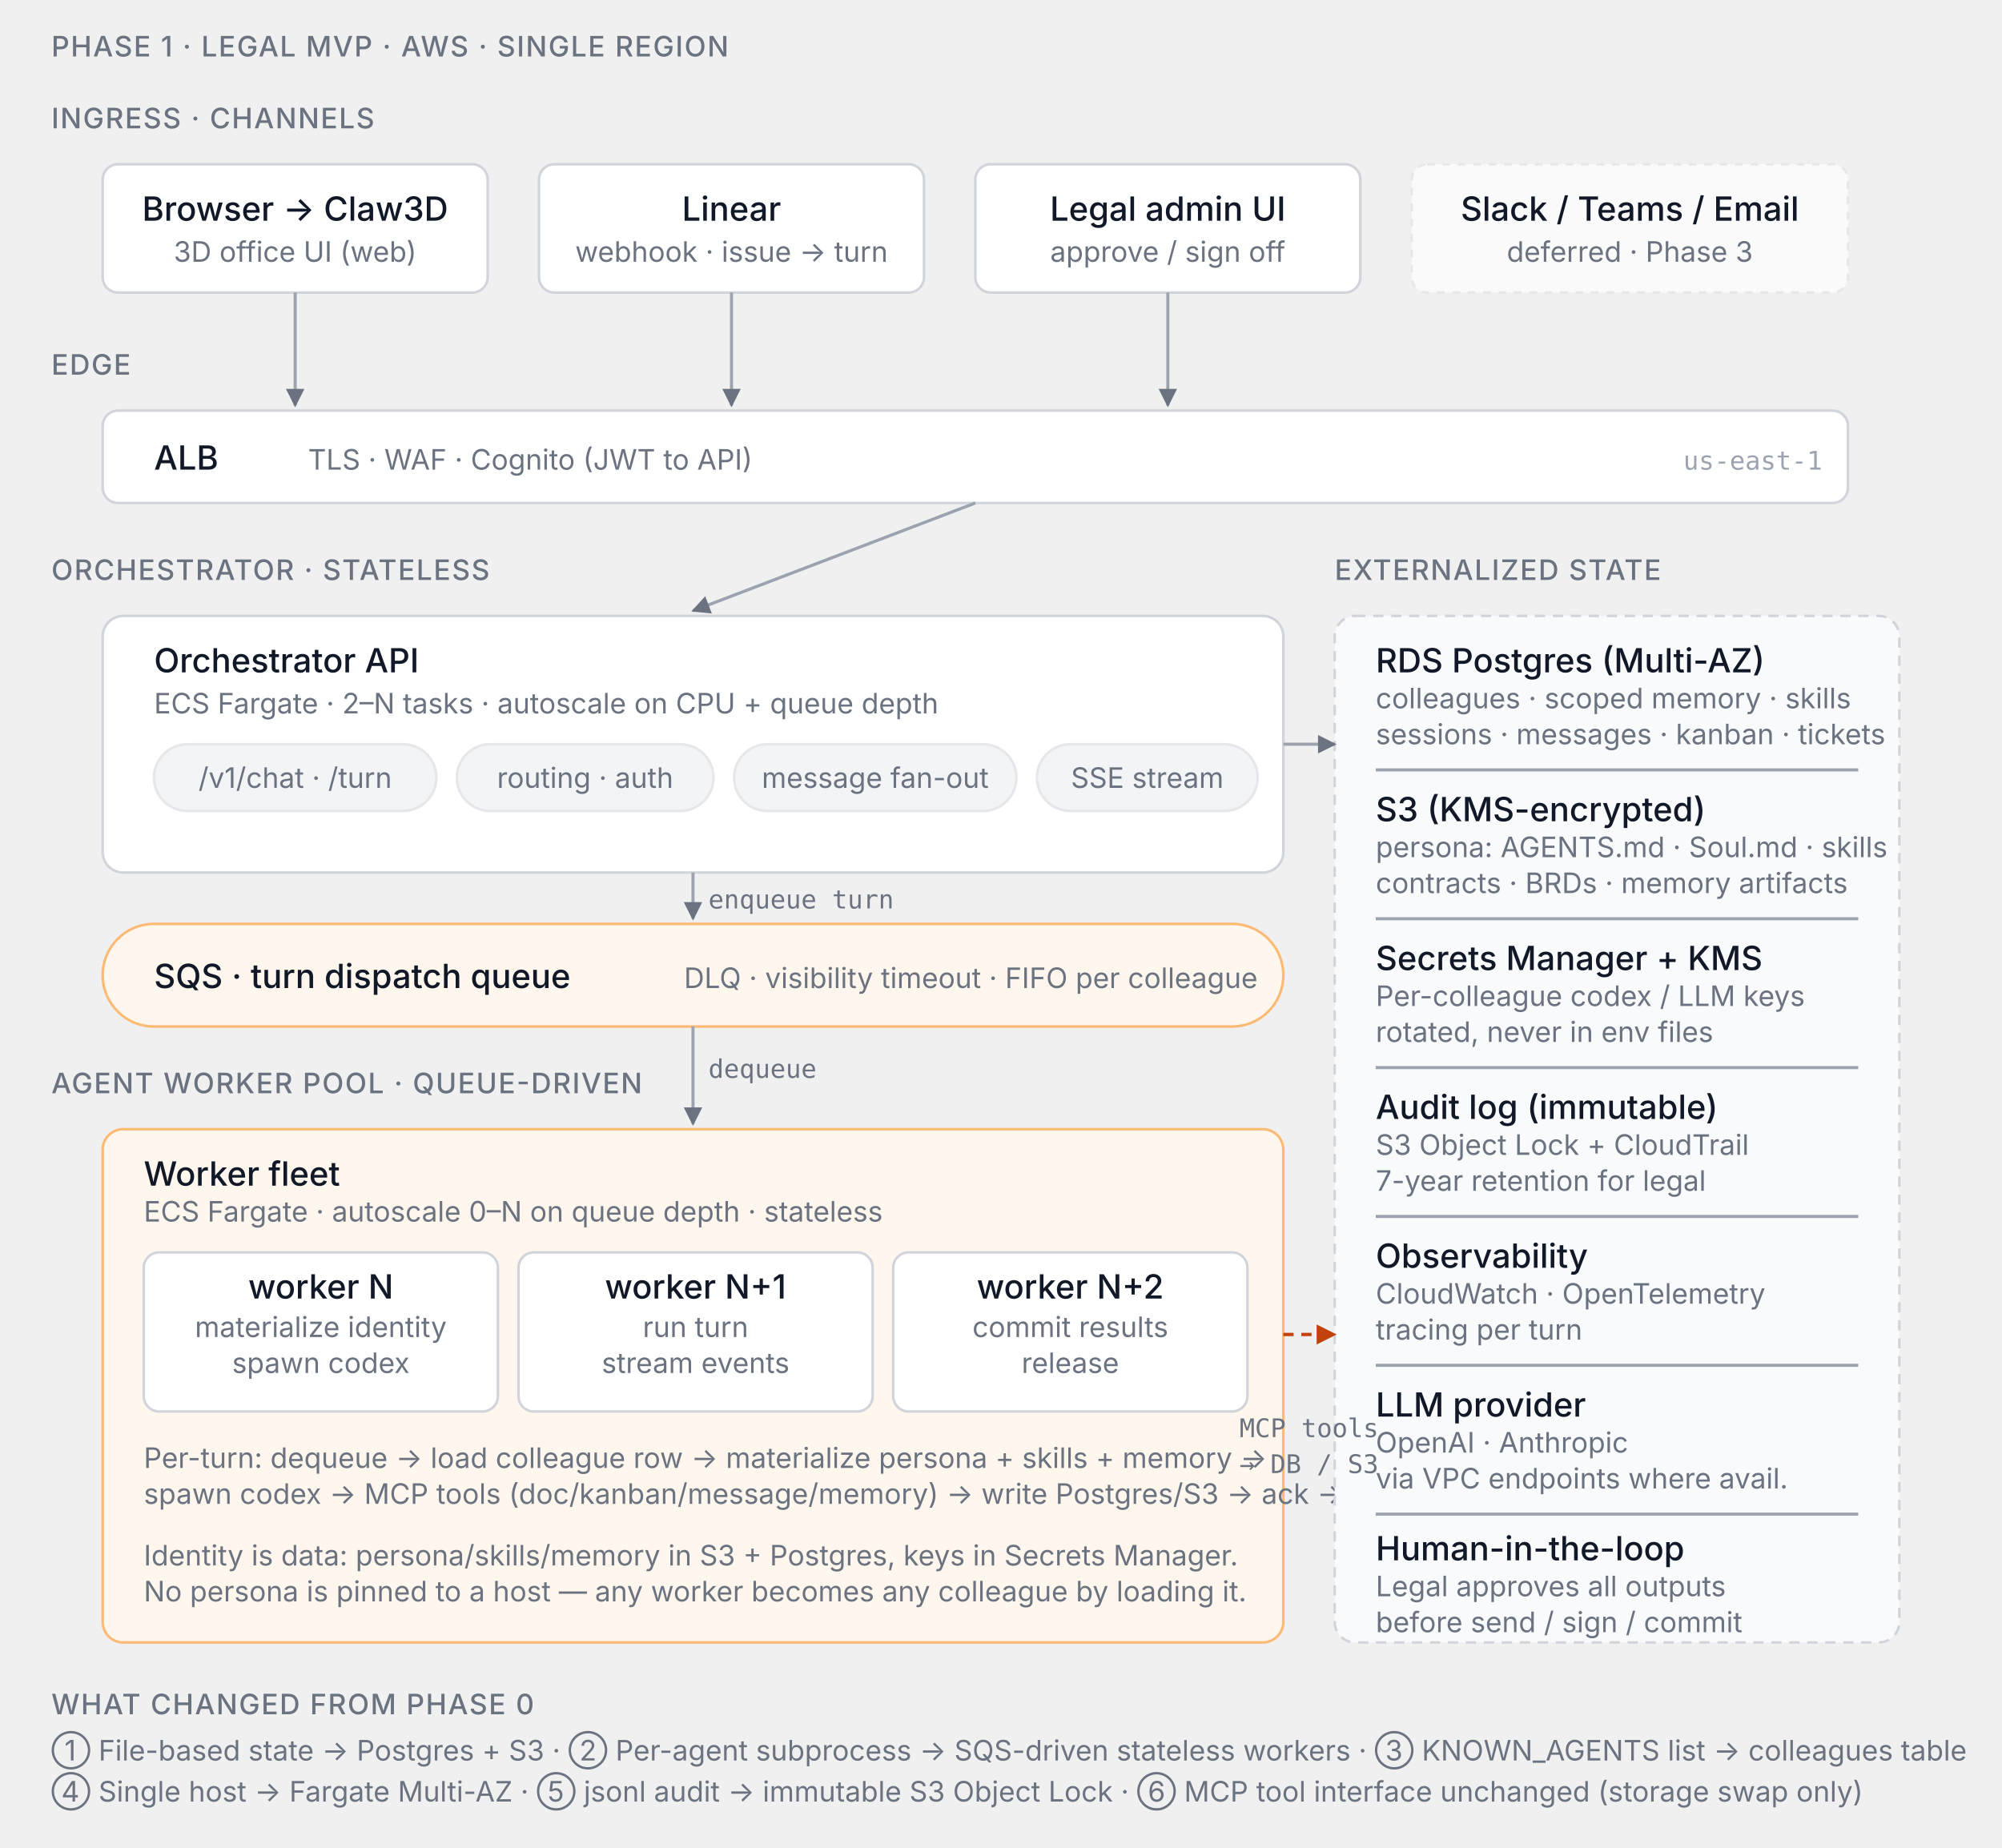
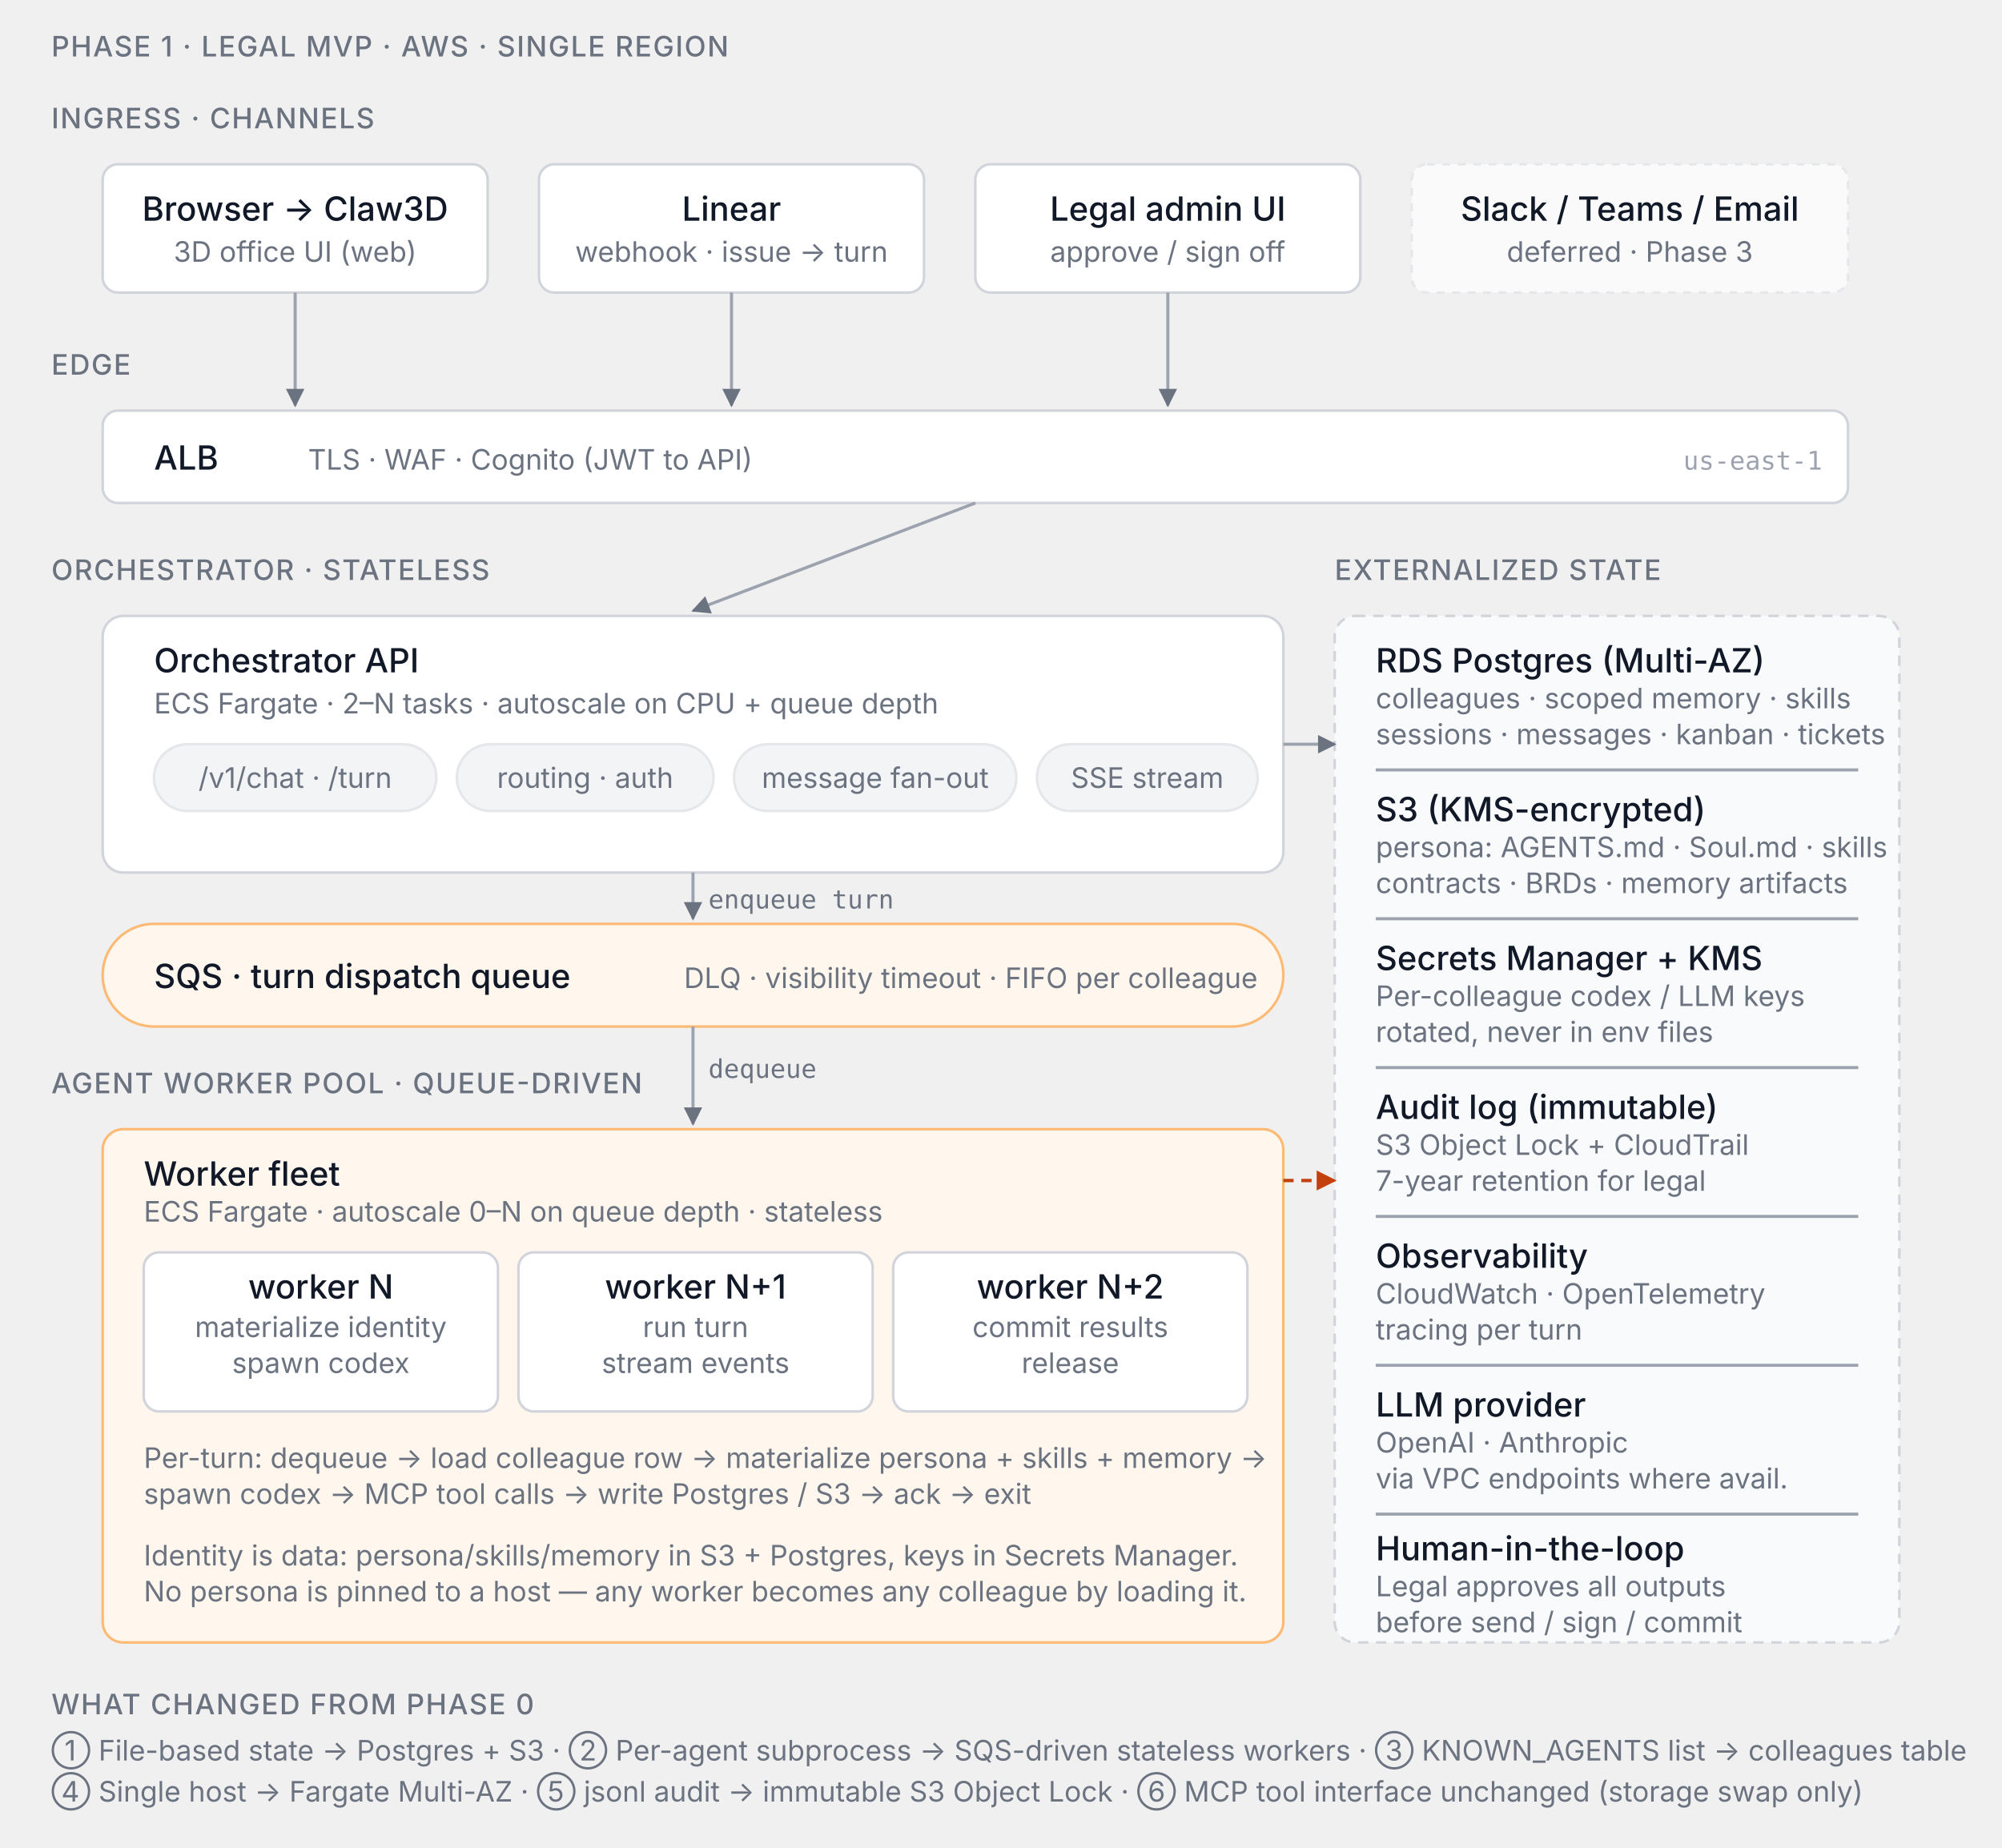
<svg xmlns="http://www.w3.org/2000/svg" viewBox="0 0 780 720" role="img" font-family="ui-sans-serif, system-ui, -apple-system, sans-serif">
  <defs>
    <marker id="arr" viewBox="0 0 10 10" refX="9" refY="5" markerWidth="6" markerHeight="6" orient="auto">
      <path d="M0,0 L10,5 L0,10 z" fill="#6b7280" />
    </marker>
    <marker id="arrAccent" viewBox="0 0 10 10" refX="9" refY="5" markerWidth="6" markerHeight="6" orient="auto">
      <path d="M0,0 L10,5 L0,10 z" fill="#c2410c" />
    </marker>
  </defs>
  <style>
    .label { font-size: 13px; font-weight: 500; fill: #111827; }
    .sub { font-size: 11px; fill: #6b7280; }
    .port { font-size: 10px; fill: #9ca3af; font-family: ui-monospace, monospace; }
    .tier { font-size: 11px; font-weight: 500; fill: #6b7280; letter-spacing: 0.5px; text-transform: uppercase; }
    .edge { stroke: #9ca3af; stroke-width: 1.2; fill: none; }
    .edgeAccent { stroke: #c2410c; stroke-width: 1.3; fill: none; }
    .edgeDash { stroke-dasharray: 4 3; }
    .box { fill: #ffffff; stroke: #d1d5db; stroke-width: 1; }
    .boxAgent { fill: #fff7ed; stroke: #fdba74; stroke-width: 1; }
    .boxShared { fill: #f9fafb; stroke: #d1d5db; stroke-dasharray: 4 3; stroke-width: 1; }
    .boxFuture { fill: #fafafa; stroke: #e5e7eb; stroke-dasharray: 3 3; stroke-width: 1; }
    .pill { fill: #f3f4f6; stroke: #e5e7eb; stroke-width: 1; }
    .pillAccent { fill: #fff7ed; stroke: #fdba74; stroke-width: 1; }
    .edgeLabel { font-size: 10px; fill: #6b7280; font-family: ui-monospace, monospace; }
    .badge { font-size: 10px; fill: #9ca3af; font-family: ui-monospace, monospace; }
  </style>
  <text x="20" y="22" class="tier">PHASE 1 · LEGAL MVP · AWS · SINGLE REGION</text>
  <text x="20" y="50" class="tier">INGRESS · CHANNELS</text>
  <rect x="40" y="64" width="150" height="50" rx="6" class="box" />
  <text x="115" y="86" text-anchor="middle" class="label">Browser → Claw3D</text>
  <text x="115" y="102" text-anchor="middle" class="sub">3D office UI (web)</text>
  <rect x="210" y="64" width="150" height="50" rx="6" class="box" />
  <text x="285" y="86" text-anchor="middle" class="label">Linear</text>
  <text x="285" y="102" text-anchor="middle" class="sub">webhook · issue → turn</text>
  <rect x="380" y="64" width="150" height="50" rx="6" class="box" />
  <text x="455" y="86" text-anchor="middle" class="label">Legal admin UI</text>
  <text x="455" y="102" text-anchor="middle" class="sub">approve / sign off</text>
  <rect x="550" y="64" width="170" height="50" rx="6" class="boxFuture" />
  <text x="635" y="86" text-anchor="middle" class="label">Slack / Teams / Email</text>
  <text x="635" y="102" text-anchor="middle" class="sub">deferred · Phase 3</text>
  <text x="20" y="146" class="tier">EDGE</text>
  <rect x="40" y="160" width="680" height="36" rx="6" class="box" />
  <text x="60" y="183" class="label">ALB</text>
  <text x="120" y="183" class="sub">TLS · WAF · Cognito (JWT to API)</text>
  <text x="710" y="183" text-anchor="end" class="badge">us-east-1</text>
  <line x1="115" y1="114" x2="115" y2="158" class="edge" marker-end="url(#arr)" />
  <line x1="285" y1="114" x2="285" y2="158" class="edge" marker-end="url(#arr)" />
  <line x1="455" y1="114" x2="455" y2="158" class="edge" marker-end="url(#arr)" />
  <text x="20" y="226" class="tier">ORCHESTRATOR · STATELESS</text>
  <rect x="40" y="240" width="460" height="100" rx="8" class="box" />
  <text x="60" y="262" class="label">Orchestrator API</text>
  <text x="60" y="278" class="sub">ECS Fargate · 2–N tasks · autoscale on CPU + queue depth</text>
  <rect x="60" y="290" width="110" height="26" rx="13" class="pill" />
  <text x="115" y="307" text-anchor="middle" class="sub">/v1/chat · /turn</text>
  <rect x="178" y="290" width="100" height="26" rx="13" class="pill" />
  <text x="228" y="307" text-anchor="middle" class="sub">routing · auth</text>
  <rect x="286" y="290" width="110" height="26" rx="13" class="pill" />
  <text x="341" y="307" text-anchor="middle" class="sub">message fan-out</text>
  <rect x="404" y="290" width="86" height="26" rx="13" class="pill" />
  <text x="447" y="307" text-anchor="middle" class="sub">SSE stream</text>
  <line x1="380" y1="196" x2="270" y2="238" class="edge" marker-end="url(#arr)" />
  <rect x="40" y="360" width="460" height="40" rx="20" class="pillAccent" />
  <text x="60" y="385" class="label">SQS · turn dispatch queue</text>
  <text x="490" y="385" text-anchor="end" class="sub">DLQ · visibility timeout · FIFO per colleague</text>
  <line x1="270" y1="340" x2="270" y2="358" class="edge" marker-end="url(#arr)" />
  <text x="276" y="354" class="edgeLabel">enqueue turn</text>
  <text x="20" y="426" class="tier">AGENT WORKER POOL · QUEUE-DRIVEN</text>
  <rect x="40" y="440" width="460" height="200" rx="8" class="boxAgent" />
  <text x="56" y="462" class="label">Worker fleet</text>
  <text x="56" y="476" class="sub">ECS Fargate · autoscale 0–N on queue depth · stateless</text>
  <rect x="56" y="488" width="138" height="62" rx="6" class="box" />
  <text x="125" y="506" text-anchor="middle" class="label">worker N</text>
  <text x="125" y="521" text-anchor="middle" class="sub">materialize identity</text>
  <text x="125" y="535" text-anchor="middle" class="sub">spawn codex</text>
  <rect x="202" y="488" width="138" height="62" rx="6" class="box" />
  <text x="271" y="506" text-anchor="middle" class="label">worker N+1</text>
  <text x="271" y="521" text-anchor="middle" class="sub">run turn</text>
  <text x="271" y="535" text-anchor="middle" class="sub">stream events</text>
  <rect x="348" y="488" width="138" height="62" rx="6" class="box" />
  <text x="417" y="506" text-anchor="middle" class="label">worker N+2</text>
  <text x="417" y="521" text-anchor="middle" class="sub">commit results</text>
  <text x="417" y="535" text-anchor="middle" class="sub">release</text>
  <text x="56" y="572" class="sub">Per-turn: dequeue → load colleague row → materialize persona + skills + memory →</text>
-   <text x="56" y="586" class="sub">spawn codex → MCP tools (doc/kanban/message/memory) → write Postgres/S3 → ack → exit</text>
+   <text x="56" y="586" class="sub">spawn codex → MCP tool calls → write Postgres / S3 → ack → exit</text>
  <text x="56" y="610" class="sub">Identity is data: persona/skills/memory in S3 + Postgres, keys in Secrets Manager.</text>
  <text x="56" y="624" class="sub">No persona is pinned to a host — any worker becomes any colleague by loading it.</text>
  <line x1="270" y1="400" x2="270" y2="438" class="edge" marker-end="url(#arr)" />
  <text x="276" y="420" class="edgeLabel">dequeue</text>
  <text x="520" y="226" class="tier">EXTERNALIZED STATE</text>
  <rect x="520" y="240" width="220" height="400" rx="8" class="boxShared" />
  <text x="536" y="262" class="label">RDS Postgres (Multi-AZ)</text>
  <text x="536" y="276" class="sub">colleagues · scoped memory · skills</text>
  <text x="536" y="290" class="sub">sessions · messages · kanban · tickets</text>
  <line x1="536" y1="300" x2="724" y2="300" class="edge" />
  <text x="536" y="320" class="label">S3 (KMS-encrypted)</text>
  <text x="536" y="334" class="sub">persona: AGENTS.md · Soul.md · skills</text>
  <text x="536" y="348" class="sub">contracts · BRDs · memory artifacts</text>
  <line x1="536" y1="358" x2="724" y2="358" class="edge" />
  <text x="536" y="378" class="label">Secrets Manager + KMS</text>
  <text x="536" y="392" class="sub">Per-colleague codex / LLM keys</text>
  <text x="536" y="406" class="sub">rotated, never in env files</text>
  <line x1="536" y1="416" x2="724" y2="416" class="edge" />
  <text x="536" y="436" class="label">Audit log (immutable)</text>
  <text x="536" y="450" class="sub">S3 Object Lock + CloudTrail</text>
  <text x="536" y="464" class="sub">7-year retention for legal</text>
  <line x1="536" y1="474" x2="724" y2="474" class="edge" />
  <text x="536" y="494" class="label">Observability</text>
  <text x="536" y="508" class="sub">CloudWatch · OpenTelemetry</text>
  <text x="536" y="522" class="sub">tracing per turn</text>
  <line x1="536" y1="532" x2="724" y2="532" class="edge" />
  <text x="536" y="552" class="label">LLM provider</text>
  <text x="536" y="566" class="sub">OpenAI · Anthropic</text>
  <text x="536" y="580" class="sub">via VPC endpoints where avail.</text>
  <line x1="536" y1="590" x2="724" y2="590" class="edge" />
  <text x="536" y="608" class="label">Human-in-the-loop</text>
  <text x="536" y="622" class="sub">Legal approves all outputs</text>
  <text x="536" y="636" class="sub">before send / sign / commit</text>
  <path d="M 500 290 Q 510 290 520 290" class="edge" marker-end="url(#arr)" />
-   <path d="M 500 520 Q 510 520 520 520" class="edgeAccent edgeDash" marker-end="url(#arrAccent)" />
-   <text x="510" y="560" text-anchor="middle" class="edgeLabel" fill="#c2410c">MCP tools</text>
-   <text x="510" y="574" text-anchor="middle" class="edgeLabel" fill="#c2410c">→ DB / S3</text>
+   <path d="M 500 460 Q 510 460 520 460" class="edgeAccent edgeDash" marker-end="url(#arrAccent)" />
  <text x="20" y="668" class="tier">WHAT CHANGED FROM PHASE 0</text>
  <text x="20" y="686" class="sub">① File-based state → Postgres + S3  ·  ② Per-agent subprocess → SQS-driven stateless workers  ·  ③ KNOWN_AGENTS list → colleagues table</text>
  <text x="20" y="702" class="sub">④ Single host → Fargate Multi-AZ  ·  ⑤ jsonl audit → immutable S3 Object Lock  ·  ⑥ MCP tool interface unchanged (storage swap only)</text>
</svg>
